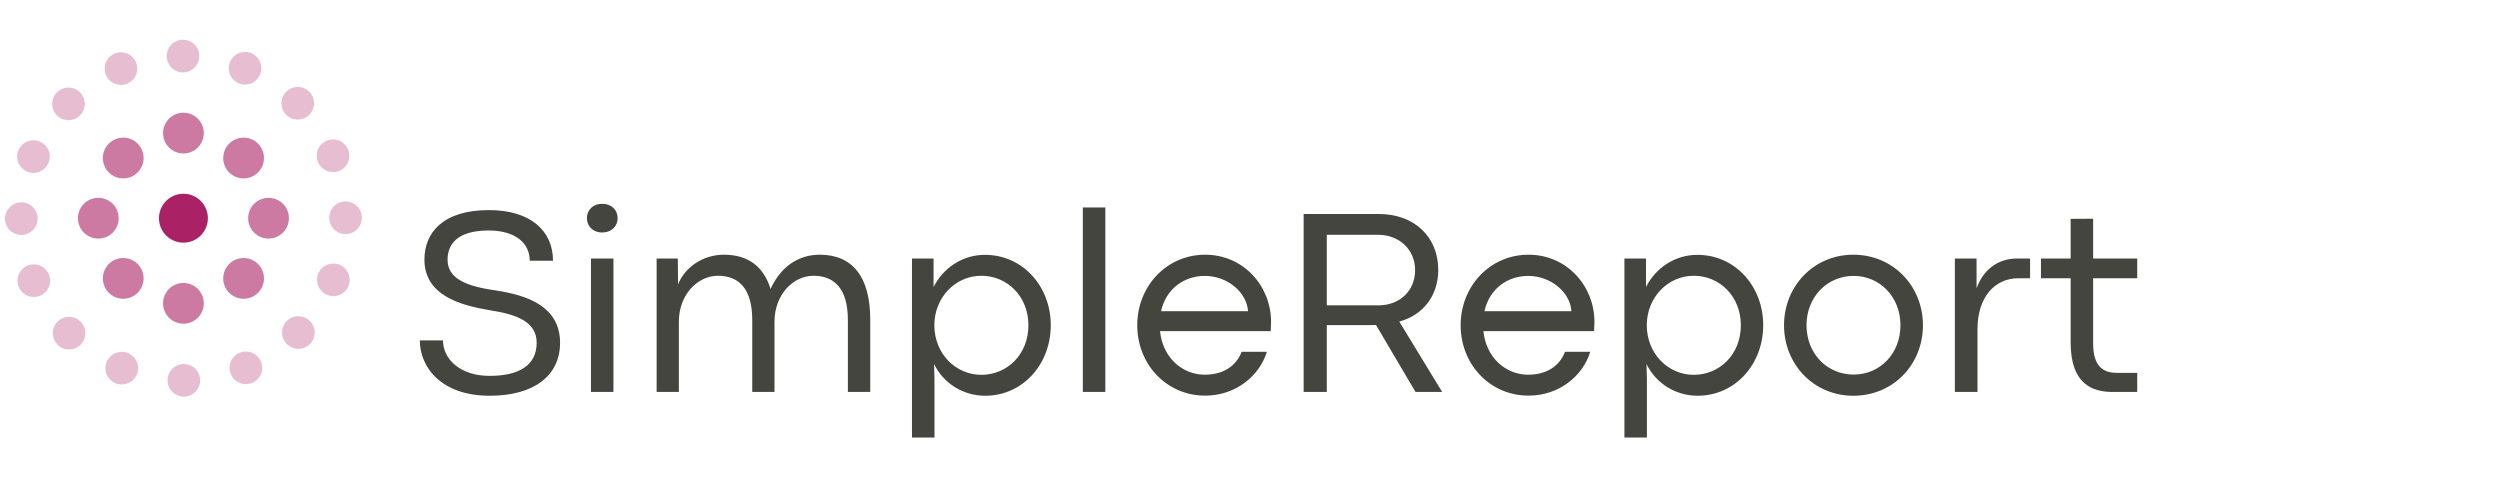
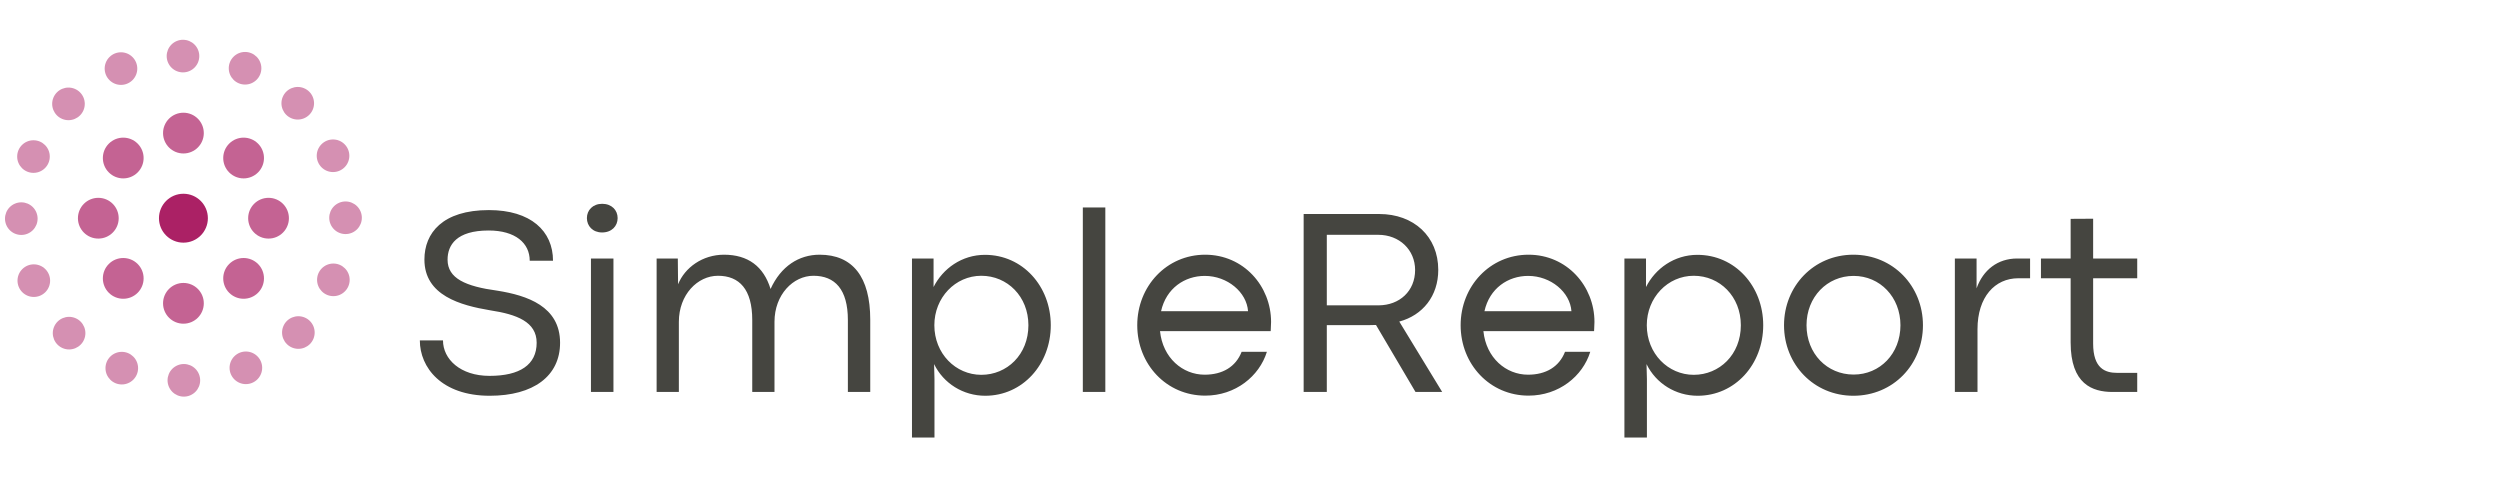
<svg xmlns="http://www.w3.org/2000/svg" width="1840" height="355" viewBox="0 0 1840 355" fill="none">
  <path fill-rule="evenodd" clip-rule="evenodd" d="M443.122 171.091C450.247 171.091 454.58 166.372 454.58 160.497C454.58 154.719 450.247 150 443.218 150C436.286 150 431.953 154.719 431.953 160.497C431.953 166.372 436.286 171.091 443.122 171.091ZM796.961 288.486H813.522V152.697H796.961V288.486ZM412.215 252.275C412.215 276.833 392.573 291.279 360.415 291.279C324.887 291.279 309 270.381 309 250.542H326.042C326.042 264.314 338.751 276.641 360.319 276.641C382.656 276.641 394.98 268.455 394.98 252.275C394.98 236.867 380.346 231.377 360.8 228.392C338.944 224.732 312.37 217.51 312.37 191.026C312.37 171.476 325.753 154.623 359.837 154.623C390.648 154.623 407.016 170.031 407.016 191.892H389.878C389.878 178.891 379.286 169.646 359.645 169.646C335.959 169.646 329.412 180.336 329.412 191.122C329.412 204.894 342.603 210.768 366.096 213.946C387.856 217.413 412.215 225.406 412.215 252.275ZM451.498 190.255V288.486H434.938V190.255H451.498ZM603.24 187.462C588.027 187.462 574.74 195.937 567.134 212.694C562.031 196.034 550.477 187.462 532.857 187.462C517.067 187.462 504.069 196.9 499.062 209.227L498.87 190.255H483.272V288.486H499.64V236.867C499.64 216.835 513.408 202.968 528.428 202.968C544.122 202.968 553.654 212.887 553.654 235.518V288.486H570.023V236.867C570.023 216.835 583.791 202.968 598.715 202.968C614.505 202.968 624.037 212.983 624.037 235.518V288.486H640.502V235.23C640.502 203.834 627.6 187.462 603.24 187.462ZM687.776 322H671.216V190.255H687.102V211.25C693.938 197.671 707.899 187.559 724.941 187.559C752.671 187.559 773.372 210.672 773.372 239.371C773.372 268.262 752.575 291.279 725.134 291.279C708.959 291.279 694.42 282.226 687.488 267.973L687.776 279.048V322ZM687.68 239.371C687.68 260.269 703.374 275.87 722.246 275.87C741.117 275.87 756.907 261.039 756.907 239.371C756.907 218.184 741.406 202.968 722.246 202.968C703.085 202.968 687.68 219.05 687.68 239.371ZM886.985 187.462C915.293 187.462 935.512 210.576 935.512 236.963C935.512 238.434 935.443 239.697 935.304 242.223C935.279 242.674 935.252 243.165 935.223 243.704H853.768C855.79 263.447 870.425 275.774 886.6 275.774C899.791 275.774 909.516 269.996 913.848 258.92H932.431C926.846 276.929 909.323 291.183 886.985 291.183C858.582 291.183 837.015 268.166 837.015 239.371C837.015 210.672 858.582 187.462 886.985 187.462ZM886.697 203.064C871.965 203.064 858.293 212.116 854.538 229.066H918.566C917.603 215.102 903.45 203.064 886.697 203.064ZM959.486 288.486H976.528V239.274H1008.49C1009.94 239.274 1011.29 239.274 1012.73 239.178L1041.81 288.486H1061.45L1029.87 236.674C1047.1 232.052 1058.56 217.895 1058.56 198.634C1058.56 173.98 1040.46 157.512 1015.14 157.512H959.486V288.486ZM976.528 224.732V172.824H1014.46C1029.87 172.824 1041.52 183.803 1041.52 198.73C1041.52 214.235 1030.06 224.636 1014.75 224.732H976.528ZM1125 187.462C1153.3 187.462 1173.52 210.576 1173.52 236.963C1173.52 238.417 1173.45 239.668 1173.32 242.137L1173.32 242.151L1173.32 242.166L1173.32 242.18L1173.32 242.194L1173.32 242.209L1173.31 242.223C1173.29 242.674 1173.26 243.165 1173.23 243.704H1091.78C1093.8 263.447 1108.44 275.774 1124.61 275.774C1137.8 275.774 1147.53 269.996 1151.86 258.92H1170.44C1164.86 276.929 1147.33 291.183 1125 291.183C1096.59 291.183 1075.03 268.166 1075.03 239.371C1075.03 210.672 1096.59 187.462 1125 187.462ZM1124.71 203.064C1109.98 203.064 1096.3 212.116 1092.55 229.066H1156.58C1155.61 215.102 1141.46 203.064 1124.71 203.064ZM1195.57 322H1212.13V279.048L1211.84 267.973C1218.78 282.226 1233.31 291.279 1249.49 291.279C1276.93 291.279 1297.73 268.262 1297.73 239.371C1297.73 210.672 1277.03 187.559 1249.3 187.559C1232.26 187.559 1218.29 197.671 1211.46 211.25V190.255H1195.57V322ZM1246.6 275.87C1227.73 275.87 1212.04 260.269 1212.04 239.371C1212.04 219.05 1227.44 202.968 1246.6 202.968C1265.76 202.968 1281.26 218.184 1281.26 239.371C1281.26 261.039 1265.47 275.87 1246.6 275.87ZM1415.29 239.371C1415.29 268.262 1393.43 291.279 1364.07 291.279C1334.99 291.279 1313.04 268.262 1313.04 239.371C1313.04 210.672 1334.89 187.462 1364.07 187.462C1393.34 187.462 1415.29 210.576 1415.29 239.371ZM1329.6 239.371C1329.6 260.269 1344.71 275.677 1364.26 275.677C1383.71 275.677 1398.73 260.269 1398.73 239.371C1398.73 218.665 1383.71 203.064 1364.26 203.064C1344.71 203.064 1329.6 218.665 1329.6 239.371ZM1438.78 288.486H1455.44V242.26C1455.44 218.569 1468.24 204.797 1485.48 204.797H1494.14V190.255H1484.61C1470.36 190.255 1459.58 198.634 1454.76 212.213V190.255H1438.78V288.486ZM1573 288.486H1554.9C1539.98 288.486 1523.99 282.708 1523.99 252.083V204.797H1502.14V190.255H1523.99V161.075L1540.55 160.979V190.255H1573V204.797H1540.55V252.853C1540.55 271.151 1549.41 274.426 1558.17 274.426H1573V288.486Z" fill="#454540" />
-   <g opacity="0.3">
+   <g opacity="0.5">
    <circle cx="134.679" cy="41.278" r="12" transform="rotate(-22.5 134.679 41.2776)" fill="#AB2165" />
    <circle cx="180.366" cy="50.237" r="12" fill="#AB2165" />
    <circle cx="135.321" cy="279.92" r="12" transform="rotate(157.5 135.321 279.92)" fill="#AB2165" />
    <circle cx="89.041" cy="50.483" r="12" transform="rotate(-45 89.0407 50.4834)" fill="#AB2165" />
    <circle cx="180.959" cy="270.715" r="12" transform="rotate(135 180.959 270.715)" fill="#AB2165" />
    <circle cx="24.639" cy="115.232" r="12" transform="rotate(-90 24.6385 115.232)" fill="#AB2165" />
    <circle cx="245.361" cy="205.964" r="12" transform="rotate(90 245.361 205.964)" fill="#AB2165" />
    <circle cx="24.885" cy="206.558" r="12" transform="rotate(-135 24.8846 206.558)" fill="#AB2165" />
    <circle cx="245.116" cy="114.64" r="12" transform="rotate(45 245.116 114.64)" fill="#AB2165" />
    <circle cx="89.635" cy="270.96" r="12" transform="rotate(-180 89.6346 270.96)" fill="#AB2165" />
    <circle cx="254.321" cy="160.277" r="12" transform="rotate(67.5 254.321 160.277)" fill="#AB2165" />
    <circle cx="15.679" cy="160.92" r="12" transform="rotate(-112.5 15.6788 160.92)" fill="#AB2165" />
    <circle cx="219.6" cy="244.744" r="12" transform="rotate(112.5 219.6 244.744)" fill="#AB2165" />
    <circle cx="50.4" cy="76.453" r="12" transform="rotate(-67.5 50.4003 76.4529)" fill="#AB2165" />
    <circle cx="219.146" cy="75.998" r="12" transform="rotate(22.5 219.146 75.9981)" fill="#AB2165" />
    <circle cx="50.854" cy="245.198" r="12" transform="rotate(-157.5 50.8542 245.198)" fill="#AB2165" />
  </g>
-   <g opacity="0.6">
+   <g opacity="0.7">
    <circle cx="135" cy="97.956" r="15" transform="rotate(90 135 97.9561)" fill="#AB2165" />
    <circle cx="135" cy="223.241" r="15" transform="rotate(-90 135 223.241)" fill="#AB2165" />
    <circle cx="197.643" cy="160.599" r="15" transform="rotate(-180 197.643 160.599)" fill="#AB2165" />
    <circle cx="72.357" cy="160.599" r="15" fill="#AB2165" />
    <circle cx="179.295" cy="204.893" r="15" transform="rotate(-135 179.295 204.893)" fill="#AB2165" />
    <circle cx="90.705" cy="116.303" r="15" transform="rotate(45 90.7051 116.303)" fill="#AB2165" />
    <circle cx="179.295" cy="116.304" r="15" transform="rotate(135 179.295 116.304)" fill="#AB2165" />
    <circle cx="90.705" cy="204.894" r="15" transform="rotate(-45 90.7054 204.894)" fill="#AB2165" />
  </g>
  <circle cx="135" cy="160.599" r="18" fill="#AB2165" />
</svg>
